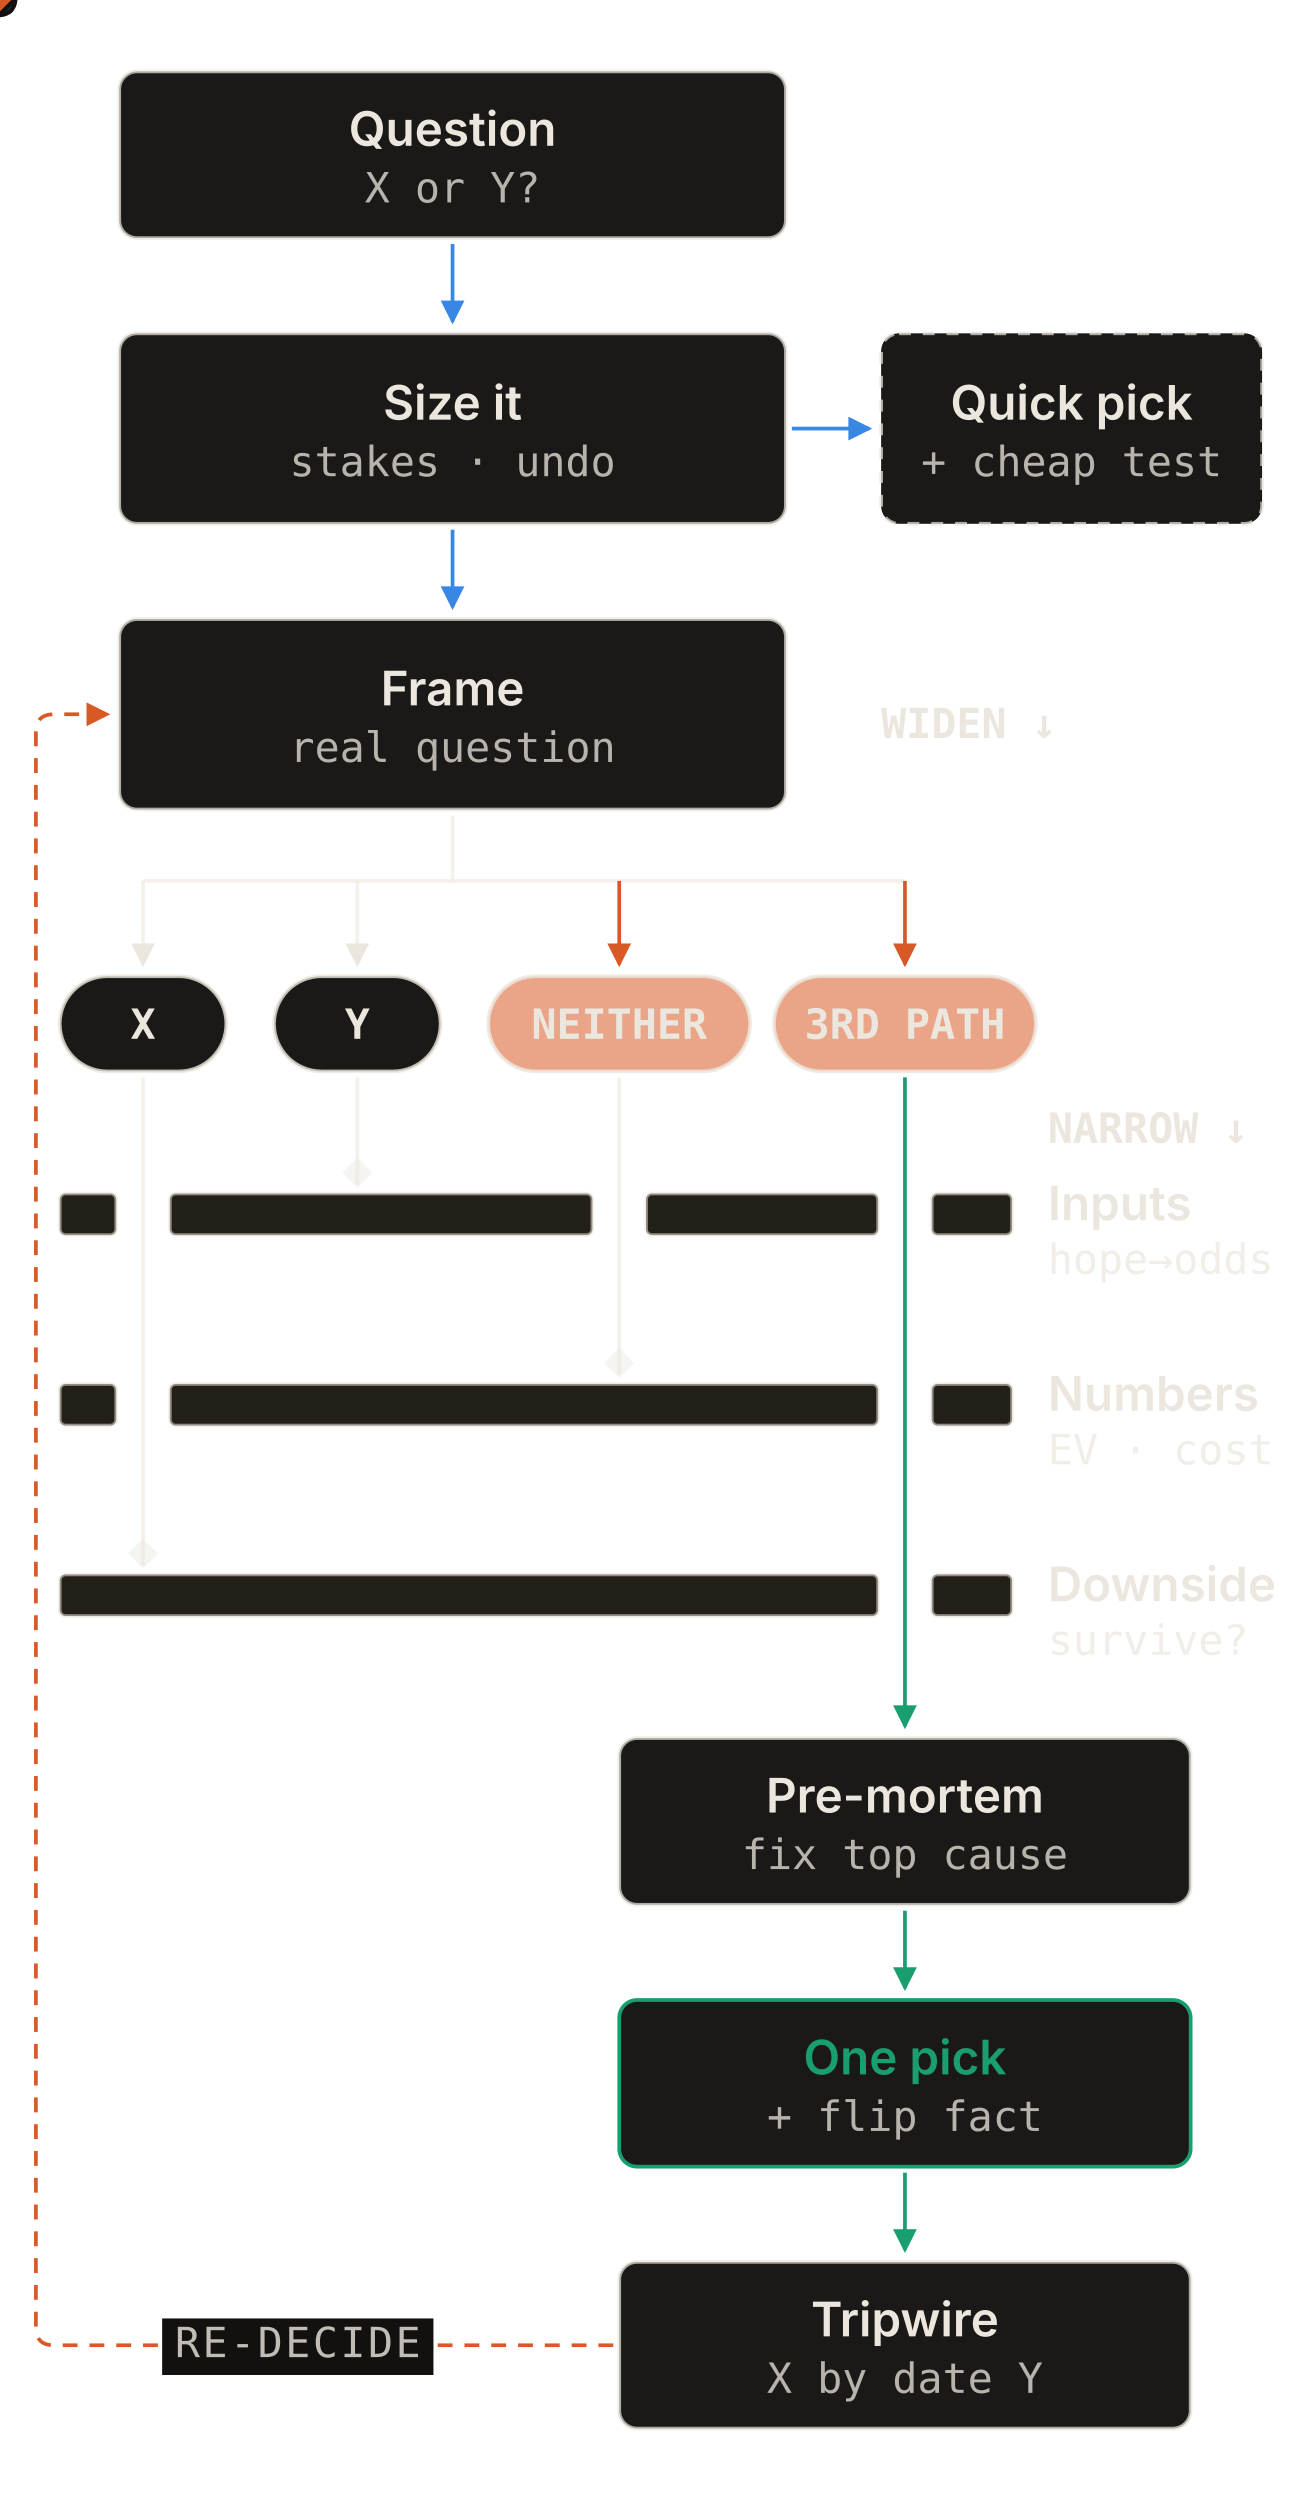
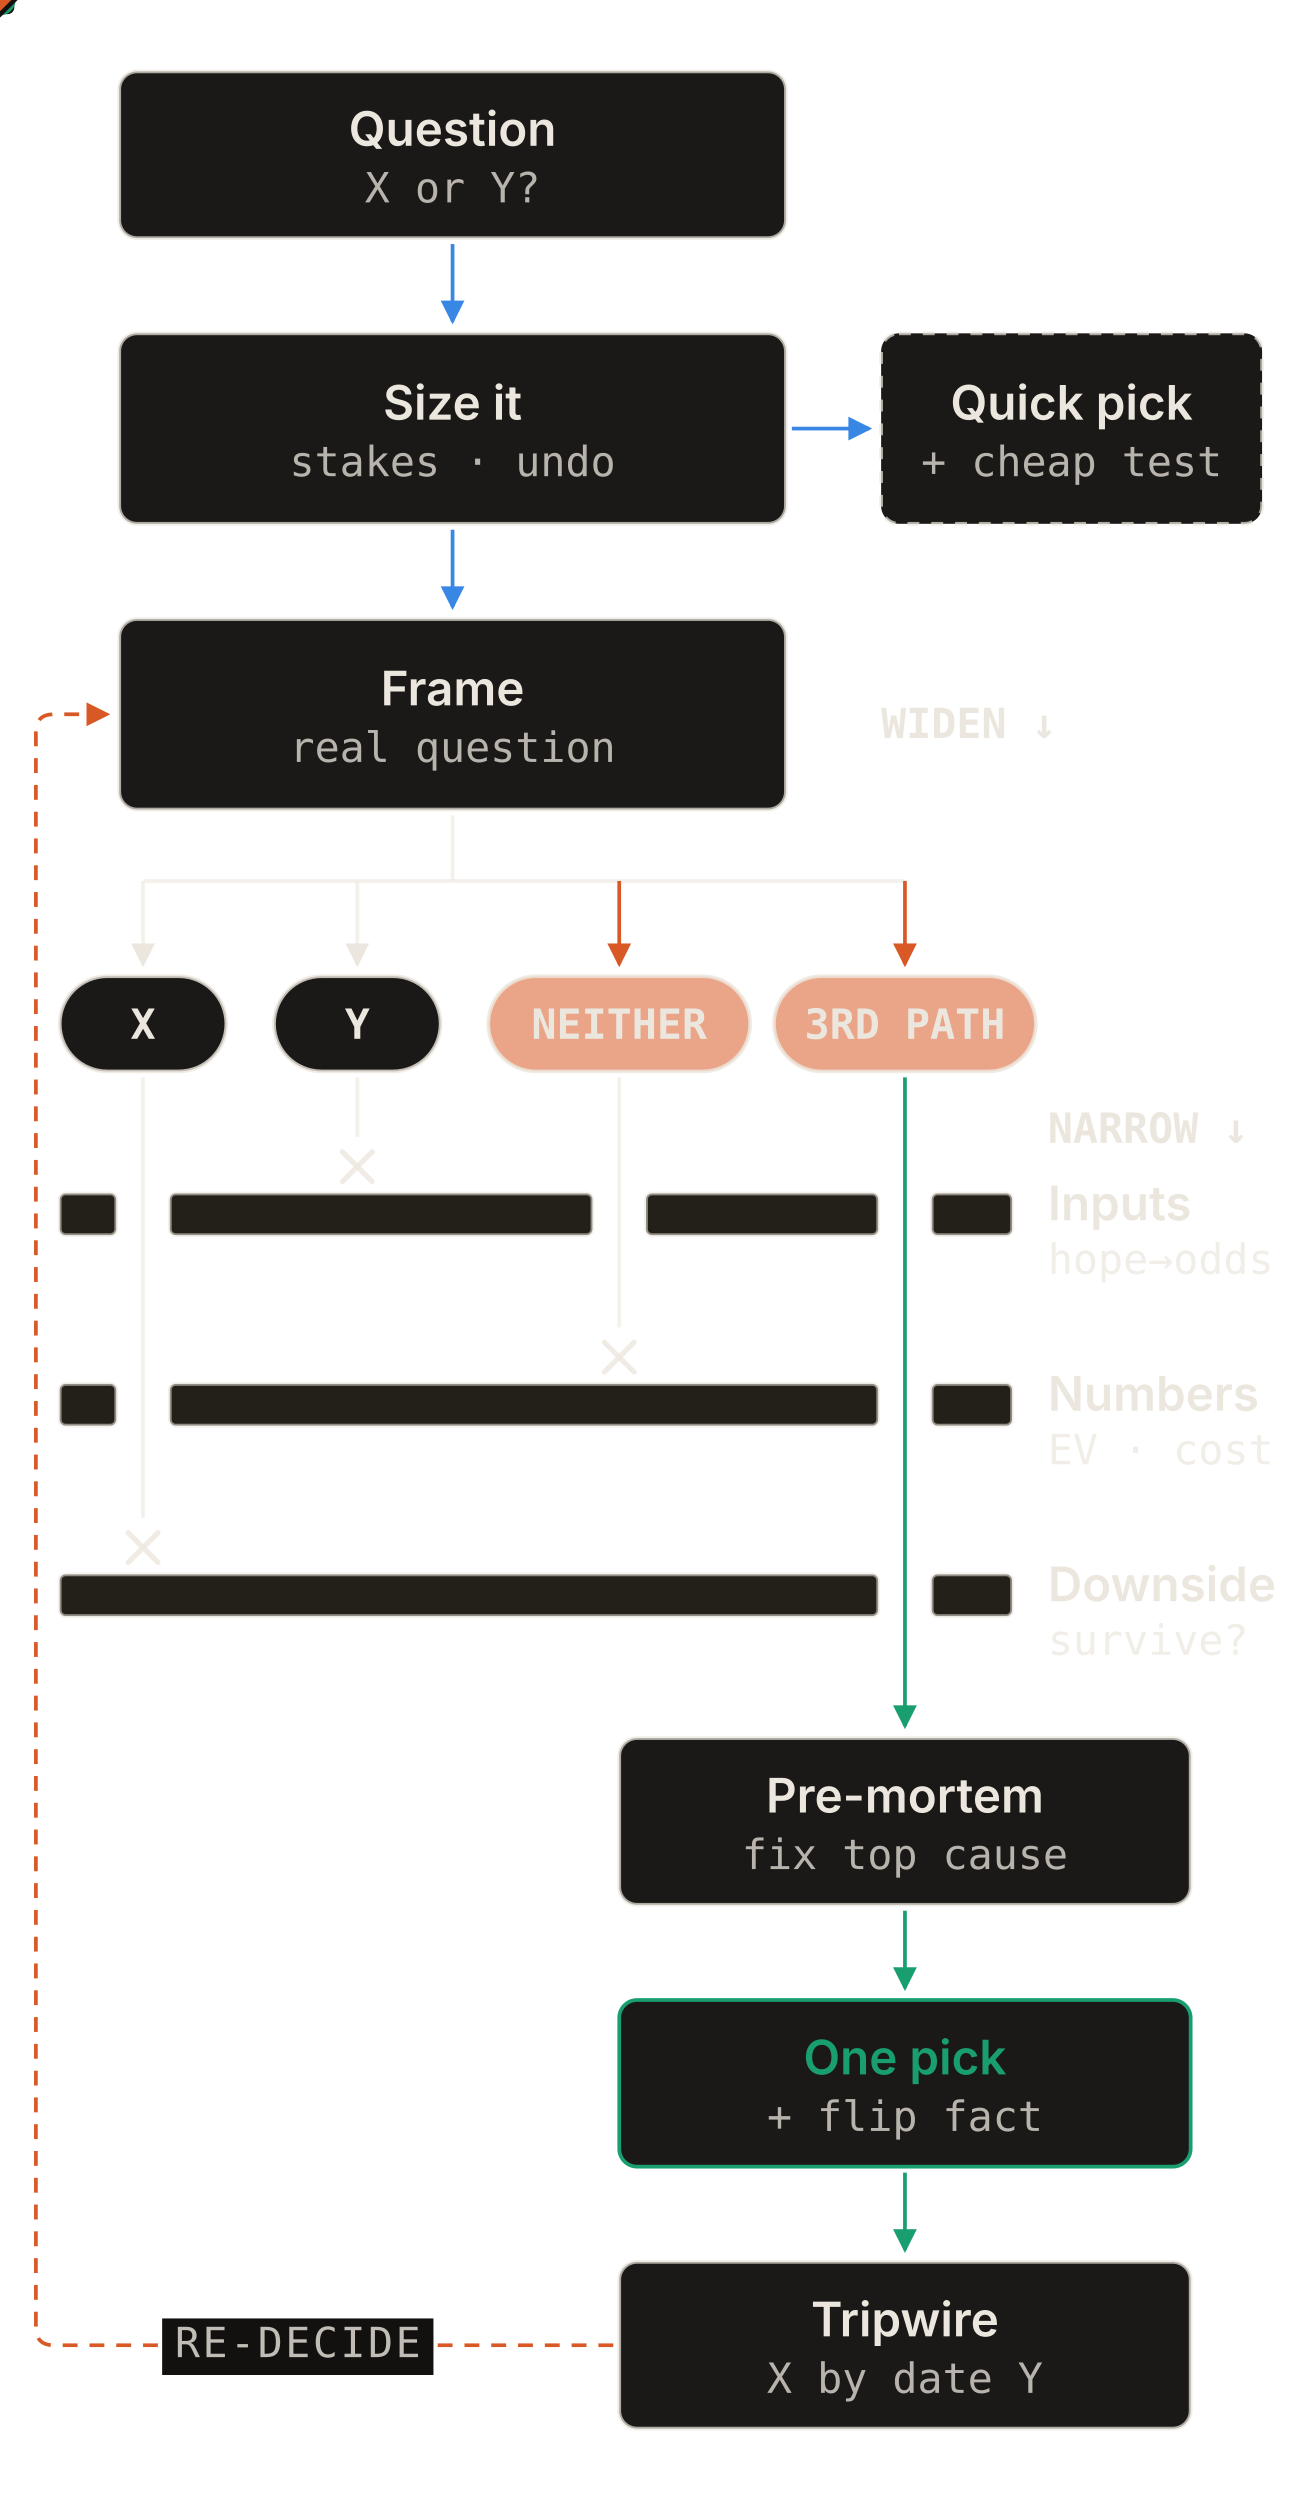
<svg xmlns="http://www.w3.org/2000/svg" viewBox="0 0 440 840" width="350" height="668" color="#ece7de" font-family="ui-sans-serif, system-ui, -apple-system, 'Segoe UI', Inter, Helvetica, Arial, sans-serif" role="img" aria-label="The decide skill top to bottom. A question is sized; a decision that is cheap to undo exits right as a quick pick with a cheap test. Otherwise the frame step widens the two offered options, X and Y, to four by adding neither and a third path. Three walls, inputs, numbers and downside, each stop one option; which one stops where is illustrative. The survivor is pre-mortemed, becomes one pick with its flip fact, and gets a tripwire whose dashed line loops back up to the frame step to reopen the decision.">
  <style>text{user-select:none}</style>
  <g transform="translate(0,0)">
    <defs>
      <marker id="dpm-head" markerWidth="8" markerHeight="8" refX="7" refY="4" orient="auto-start-reverse" markerUnits="userSpaceOnUse">
        <path d="M0,0 L8,4 L0,8 z" fill="currentColor" />
      </marker>
      <marker id="dpm-head-accent" markerWidth="8" markerHeight="8" refX="7" refY="4" orient="auto-start-reverse" markerUnits="userSpaceOnUse">
        <path d="M0,0 L8,4 L0,8 z" fill="#199e70" />
      </marker>
      <marker id="dpm-head-request" markerWidth="8" markerHeight="8" refX="7" refY="4" orient="auto-start-reverse" markerUnits="userSpaceOnUse">
        <path d="M0,0 L8,4 L0,8 z" fill="#3987e5" />
      </marker>
      <marker id="dpm-head-response" markerWidth="8" markerHeight="8" refX="7" refY="4" orient="auto-start-reverse" markerUnits="userSpaceOnUse">
        <path d="M0,0 L8,4 L0,8 z" fill="#199e70" />
      </marker>
      <marker id="dpm-head-change" markerWidth="8" markerHeight="8" refX="7" refY="4" orient="auto-start-reverse" markerUnits="userSpaceOnUse">
        <path d="M0,0 L8,4 L0,8 z" fill="#d95926" />
      </marker>
    </defs>
    <g data-uipack="node">
      <rect x="40" y="24" width="224" height="56" rx="6" fill="#1b1917" stroke="currentColor" stroke-opacity="0.7" stroke-width="1.25" />
      <path class="uipack__touch-target" d="M 40 24 h 224 v 56 h -224 Z" fill="transparent" stroke="none" aria-hidden="true" />
      <text x="152" y="49" text-anchor="middle" font-size="16" font-weight="600" fill="currentColor">Question</text>
      <text x="152" y="68" text-anchor="middle" font-size="14" font-family="ui-monospace, SFMono-Regular, Menlo, Consolas, monospace" fill="currentColor" fill-opacity="0.75">X or Y?</text>
    </g>
    <path data-uipack="connector" data-kind="request" d="M152,82 L152,108" fill="none" stroke="#3987e5" stroke-opacity="1" stroke-width="1.25" marker-end="url(#dpm-head-request)" />
    <g data-uipack="node">
      <rect x="40" y="112" width="224" height="64" rx="6" fill="#1b1917" stroke="currentColor" stroke-opacity="0.7" stroke-width="1.25" />
      <path class="uipack__touch-target" d="M 40 112 h 224 v 64 h -224 Z" fill="transparent" stroke="none" aria-hidden="true" />
      <text x="152" y="141" text-anchor="middle" font-size="16" font-weight="600" fill="currentColor">Size it</text>
      <text x="152" y="160" text-anchor="middle" font-size="14" font-family="ui-monospace, SFMono-Regular, Menlo, Consolas, monospace" fill="currentColor" fill-opacity="0.75">stakes · undo</text>
    </g>
    <path data-uipack="connector" data-kind="request" d="M266,144 L292,144" fill="none" stroke="#3987e5" stroke-opacity="1" stroke-width="1.25" marker-end="url(#dpm-head-request)" />
    <g data-uipack="node">
      <rect x="296" y="112" width="128" height="64" rx="6" fill="#1b1917" stroke="currentColor" stroke-opacity="0.7" stroke-width="1.25" stroke-dasharray="4 4" />
      <path class="uipack__touch-target" d="M 296 112 h 128 v 64 h -128 Z" fill="transparent" stroke="none" aria-hidden="true" />
      <text x="360" y="141" text-anchor="middle" font-size="16" font-weight="600" fill="currentColor">Quick pick</text>
      <text x="360" y="160" text-anchor="middle" font-size="14" font-family="ui-monospace, SFMono-Regular, Menlo, Consolas, monospace" fill="currentColor" fill-opacity="0.75">+ cheap test</text>
    </g>
    <path data-uipack="connector" data-kind="request" d="M152,178 L152,204" fill="none" stroke="#3987e5" stroke-opacity="1" stroke-width="1.25" marker-end="url(#dpm-head-request)" />
    <g data-uipack="packet" data-kind="request">
      <g>
        <rect x="-4" y="-4" width="8" height="8" rx="1.5" fill="#3987e5" stroke="#12110f" stroke-width="1.5" />
        <animateTransform attributeName="transform" type="scale" dur="0.9s" begin="0s" repeatCount="indefinite" calcMode="spline" values="0;1.2;1;1;0" keyTimes="0;0.12;0.2;0.8;1" keySplines="0.2 0.9 0.3 1;0.4 0 0.6 1;0 0 1 1;0.6 0 0.9 0.4" />
      </g>
      <animateMotion dur="0.9s" begin="0s" repeatCount="indefinite" path="M152,180 L152,198" calcMode="linear" />
    </g>
    <g data-uipack="node">
      <rect x="40" y="208" width="224" height="64" rx="6" fill="#1b1917" stroke="currentColor" stroke-opacity="0.7" stroke-width="1.25" />
      <path class="uipack__touch-target" d="M 40 208 h 224 v 64 h -224 Z" fill="transparent" stroke="none" aria-hidden="true" />
      <text x="152" y="237" text-anchor="middle" font-size="16" font-weight="600" fill="currentColor">Frame</text>
      <text x="152" y="256" text-anchor="middle" font-size="14" font-family="ui-monospace, SFMono-Regular, Menlo, Consolas, monospace" fill="currentColor" fill-opacity="0.75">real question</text>
    </g>
    <text x="296" y="248" font-size="14" font-family="ui-monospace, SFMono-Regular, Menlo, Consolas, monospace" font-weight="600" text-anchor="start" fill="currentColor" fill-opacity="1">WIDEN ↓</text>
    <path data-uipack="connector" d="M152,274 L152,296" fill="none" stroke="currentColor" stroke-opacity="0.6" stroke-width="1.25" />
    <path data-uipack="connector" d="M48,296 L304,296" fill="none" stroke="currentColor" stroke-opacity="0.6" stroke-width="1.25" />
    <path data-uipack="connector" d="M48,296 L48,324" fill="none" stroke="currentColor" stroke-opacity="0.6" stroke-width="1.25" marker-end="url(#dpm-head)" />
    <path data-uipack="connector" d="M120,296 L120,324" fill="none" stroke="currentColor" stroke-opacity="0.6" stroke-width="1.25" marker-end="url(#dpm-head)" />
    <path data-uipack="connector" data-kind="change" d="M208,296 L208,324" fill="none" stroke="#d95926" stroke-opacity="1" stroke-width="1.25" marker-end="url(#dpm-head-change)" />
    <path data-uipack="connector" data-kind="change" d="M304,296 L304,324" fill="none" stroke="#d95926" stroke-opacity="1" stroke-width="1.25" marker-end="url(#dpm-head-change)" />
    <g data-uipack="chip">
      <rect x="20" y="328" width="56" height="32" rx="16" fill="#1b1917" stroke="currentColor" stroke-opacity="0.8" stroke-width="1.25" />
      <text x="48" y="349.04" text-anchor="middle" font-size="14" font-weight="600" font-family="ui-monospace, SFMono-Regular, Menlo, Consolas, monospace" fill="currentColor">X</text>
    </g>
    <g data-uipack="chip">
      <rect x="92" y="328" width="56" height="32" rx="16" fill="#1b1917" stroke="currentColor" stroke-opacity="0.8" stroke-width="1.25" />
      <text x="120" y="349.04" text-anchor="middle" font-size="14" font-weight="600" font-family="ui-monospace, SFMono-Regular, Menlo, Consolas, monospace" fill="currentColor">Y</text>
    </g>
    <g data-uipack="chip" data-kind="change">
      <rect x="164" y="328" width="88" height="32" rx="16" fill="#d95926" style="fill-opacity:0.55" stroke="currentColor" stroke-opacity="0.8" stroke-width="1.25" />
      <text x="208" y="349.04" text-anchor="middle" font-size="14" font-weight="600" font-family="ui-monospace, SFMono-Regular, Menlo, Consolas, monospace" fill="currentColor">NEITHER</text>
    </g>
    <g data-uipack="chip" data-kind="change">
      <rect x="260" y="328" width="88" height="32" rx="16" fill="#d95926" style="fill-opacity:0.55" stroke="currentColor" stroke-opacity="0.8" stroke-width="1.25" />
      <text x="304" y="349.04" text-anchor="middle" font-size="14" font-weight="600" font-family="ui-monospace, SFMono-Regular, Menlo, Consolas, monospace" fill="currentColor">3RD PATH</text>
    </g>
    <text x="352" y="384" font-size="14" font-family="ui-monospace, SFMono-Regular, Menlo, Consolas, monospace" font-weight="600" text-anchor="start" fill="currentColor" fill-opacity="1">NARROW ↓</text>
    <g>
      <text x="352" y="410" font-size="16" font-family="ui-sans-serif, system-ui, -apple-system, 'Segoe UI', Inter, Helvetica, Arial, sans-serif" font-weight="600" text-anchor="start" fill="currentColor" fill-opacity="1">Inputs</text>
      <text x="352" y="428" font-size="14" font-family="ui-monospace, SFMono-Regular, Menlo, Consolas, monospace" font-weight="400" text-anchor="start" fill="currentColor" fill-opacity="0.72">hope→odds</text>
    </g>
    <g>
      <text x="352" y="474" font-size="16" font-family="ui-sans-serif, system-ui, -apple-system, 'Segoe UI', Inter, Helvetica, Arial, sans-serif" font-weight="600" text-anchor="start" fill="currentColor" fill-opacity="1">Numbers</text>
      <text x="352" y="492" font-size="14" font-family="ui-monospace, SFMono-Regular, Menlo, Consolas, monospace" font-weight="400" text-anchor="start" fill="currentColor" fill-opacity="0.72">EV · cost</text>
    </g>
    <g>
      <text x="352" y="538" font-size="16" font-family="ui-sans-serif, system-ui, -apple-system, 'Segoe UI', Inter, Helvetica, Arial, sans-serif" font-weight="600" text-anchor="start" fill="currentColor" fill-opacity="1">Downside</text>
      <text x="352" y="556" font-size="14" font-family="ui-monospace, SFMono-Regular, Menlo, Consolas, monospace" font-weight="400" text-anchor="start" fill="currentColor" fill-opacity="0.72">survive?</text>
    </g>
    <g>
-       <path data-uipack="connector" d="M48,362 L48,526" fill="none" stroke="currentColor" stroke-opacity="0.6" stroke-width="1.25" />
-       <path d="M48,517 L53,522 L48,527 L43,522 z" fill="currentColor" fill-opacity="0.45" />
+       <path data-uipack="connector" d="M48,362 L48,510" fill="none" stroke="currentColor" stroke-opacity="0.6" stroke-width="1.25" />
+       <g data-uipack="cross" stroke="currentColor" stroke-opacity="0.8" stroke-width="1.75" stroke-linecap="round" aria-hidden="true">
+         <line x1="43" y1="515" x2="53" y2="525" />
+         <line x1="43" y1="525" x2="53" y2="515" />
+       </g>
    </g>
    <g>
-       <path data-uipack="connector" d="M120,362 L120,398" fill="none" stroke="currentColor" stroke-opacity="0.6" stroke-width="1.25" />
-       <path d="M120,389 L125,394 L120,399 L115,394 z" fill="currentColor" fill-opacity="0.45" />
+       <path data-uipack="connector" d="M120,362 L120,382" fill="none" stroke="currentColor" stroke-opacity="0.6" stroke-width="1.25" />
+       <g data-uipack="cross" stroke="currentColor" stroke-opacity="0.8" stroke-width="1.75" stroke-linecap="round" aria-hidden="true">
+         <line x1="115" y1="387" x2="125" y2="397" />
+         <line x1="115" y1="397" x2="125" y2="387" />
+       </g>
    </g>
    <g>
-       <path data-uipack="connector" d="M208,362 L208,462" fill="none" stroke="currentColor" stroke-opacity="0.6" stroke-width="1.25" />
-       <path d="M208,453 L213,458 L208,463 L203,458 z" fill="currentColor" fill-opacity="0.45" />
+       <path data-uipack="connector" d="M208,362 L208,446" fill="none" stroke="currentColor" stroke-opacity="0.6" stroke-width="1.25" />
+       <g data-uipack="cross" stroke="currentColor" stroke-opacity="0.8" stroke-width="1.75" stroke-linecap="round" aria-hidden="true">
+         <line x1="203" y1="451" x2="213" y2="461" />
+         <line x1="203" y1="461" x2="213" y2="451" />
+       </g>
    </g>
    <g>
-       <path data-uipack="connector" data-kind="response" d="M304,362 L304,580" fill="none" stroke="#199e70" stroke-opacity="1" stroke-width="1.25" marker-end="url(#dpm-head-response)" />
-       <g data-uipack="packet" data-kind="response">
+       <path data-uipack="connector" data-kind="accent" d="M304,362 L304,580" fill="none" stroke="#199e70" stroke-opacity="1" stroke-width="1.25" marker-end="url(#dpm-head-accent)" />
+       <g data-uipack="packet" data-kind="accent">
        <g>
-           <circle cx="0" cy="0" r="5" fill="#199e70" stroke="#12110f" stroke-width="1.5" />
+           <circle cx="0" cy="0" r="3.9" fill="#12110f" stroke="#199e70" stroke-width="2.5" />
          <animateTransform attributeName="transform" type="scale" dur="1.8s" begin="0s" repeatCount="indefinite" calcMode="spline" values="0;1.2;1;1;0" keyTimes="0;0.093;0.156;0.822;1" keySplines="0.2 0.9 0.3 1;0.4 0 0.6 1;0 0 1 1;0.6 0 0.9 0.4" />
        </g>
        <animateMotion dur="1.8s" begin="0s" repeatCount="indefinite" path="M304,367 L304,572" calcMode="linear" />
      </g>
    </g>
-     <g>
+     <g data-uipack="wall">
      <rect x="20" y="401" width="19" height="14" rx="2" fill="#232019" stroke="currentColor" stroke-opacity="0.55" stroke-width="1.25" />
      <rect x="57" y="401" width="142" height="14" rx="2" fill="#232019" stroke="currentColor" stroke-opacity="0.55" stroke-width="1.25" />
      <rect x="217" y="401" width="78" height="14" rx="2" fill="#232019" stroke="currentColor" stroke-opacity="0.55" stroke-width="1.25" />
      <rect x="313" y="401" width="27" height="14" rx="2" fill="#232019" stroke="currentColor" stroke-opacity="0.55" stroke-width="1.25" />
    </g>
-     <g>
+     <g data-uipack="wall">
      <rect x="20" y="465" width="19" height="14" rx="2" fill="#232019" stroke="currentColor" stroke-opacity="0.55" stroke-width="1.25" />
      <rect x="57" y="465" width="238" height="14" rx="2" fill="#232019" stroke="currentColor" stroke-opacity="0.55" stroke-width="1.25" />
      <rect x="313" y="465" width="27" height="14" rx="2" fill="#232019" stroke="currentColor" stroke-opacity="0.55" stroke-width="1.25" />
    </g>
-     <g>
+     <g data-uipack="wall">
      <rect x="20" y="529" width="275" height="14" rx="2" fill="#232019" stroke="currentColor" stroke-opacity="0.55" stroke-width="1.25" />
      <rect x="313" y="529" width="27" height="14" rx="2" fill="#232019" stroke="currentColor" stroke-opacity="0.55" stroke-width="1.25" />
    </g>
    <g data-uipack="node">
      <rect x="208" y="584" width="192" height="56" rx="6" fill="#1b1917" stroke="currentColor" stroke-opacity="0.7" stroke-width="1.25" />
      <path class="uipack__touch-target" d="M 208 584 h 192 v 56 h -192 Z" fill="transparent" stroke="none" aria-hidden="true" />
      <text x="304" y="609" text-anchor="middle" font-size="16" font-weight="600" fill="currentColor">Pre-mortem</text>
      <text x="304" y="628" text-anchor="middle" font-size="14" font-family="ui-monospace, SFMono-Regular, Menlo, Consolas, monospace" fill="currentColor" fill-opacity="0.75">fix top cause</text>
    </g>
-     <path data-uipack="connector" data-kind="response" d="M304,642 L304,668" fill="none" stroke="#199e70" stroke-opacity="1" stroke-width="1.25" marker-end="url(#dpm-head-response)" />
+     <path data-uipack="connector" data-kind="accent" d="M304,642 L304,668" fill="none" stroke="#199e70" stroke-opacity="1" stroke-width="1.25" marker-end="url(#dpm-head-accent)" />
    <g data-uipack="node">
      <rect x="208" y="672" width="192" height="56" rx="6" fill="#1b1917" stroke="#199e70" stroke-opacity="1" stroke-width="1.25" />
      <path class="uipack__touch-target" d="M 208 672 h 192 v 56 h -192 Z" fill="transparent" stroke="none" aria-hidden="true" />
      <text x="304" y="697" text-anchor="middle" font-size="16" font-weight="600" fill="#199e70">One pick</text>
      <text x="304" y="716" text-anchor="middle" font-size="14" font-family="ui-monospace, SFMono-Regular, Menlo, Consolas, monospace" fill="currentColor" fill-opacity="0.75">+ flip fact</text>
    </g>
-     <path data-uipack="connector" data-kind="response" d="M304,730 L304,756" fill="none" stroke="#199e70" stroke-opacity="1" stroke-width="1.25" marker-end="url(#dpm-head-response)" />
+     <path data-uipack="connector" data-kind="accent" d="M304,730 L304,756" fill="none" stroke="#199e70" stroke-opacity="1" stroke-width="1.25" marker-end="url(#dpm-head-accent)" />
    <g data-uipack="node">
      <rect x="208" y="760" width="192" height="56" rx="6" fill="#1b1917" stroke="currentColor" stroke-opacity="0.7" stroke-width="1.25" />
      <path class="uipack__touch-target" d="M 208 760 h 192 v 56 h -192 Z" fill="transparent" stroke="none" aria-hidden="true" />
      <text x="304" y="785" text-anchor="middle" font-size="16" font-weight="600" fill="currentColor">Tripwire</text>
      <text x="304" y="804" text-anchor="middle" font-size="14" font-family="ui-monospace, SFMono-Regular, Menlo, Consolas, monospace" fill="currentColor" fill-opacity="0.75">X by date Y</text>
    </g>
    <path data-uipack="connector" data-kind="change" d="M206,788 L18,788 Q12,788 12,782 L12,246 Q12,240 18,240 L36,240" fill="none" stroke="#d95926" stroke-opacity="1" stroke-width="1.25" stroke-dasharray="5 4" marker-end="url(#dpm-head-change)" />
    <g data-uipack="packet" data-kind="change">
      <g>
        <path d="M0,-4.8 L4.8,0 L0,4.8 L-4.8,0 Z" fill="#d95926" stroke="#12110f" stroke-width="1.5" />
        <animateTransform attributeName="transform" type="scale" dur="4.5s" begin="0s" repeatCount="indefinite" calcMode="spline" values="0;1.2;1;1;0" keyTimes="0;0.037;0.062;0.929;1" keySplines="0.2 0.9 0.3 1;0.4 0 0.6 1;0 0 1 1;0.6 0 0.9 0.4" />
      </g>
      <animateMotion dur="4.5s" begin="0s" repeatCount="indefinite" path="M202,788 L18,788 Q12,788 12,782 L12,246 Q12,240 18,240 L28,240" calcMode="linear" />
    </g>
    <g data-uipack="label">
      <rect x="54.42" y="779" width="91.16" height="19" fill="#12110f" />
      <text x="100" y="792" text-anchor="middle" font-size="14" font-family="ui-monospace, SFMono-Regular, Menlo, Consolas, monospace" letter-spacing=".06em" fill="currentColor" fill-opacity="0.8">RE-DECIDE</text>
    </g>
  </g>
</svg>
